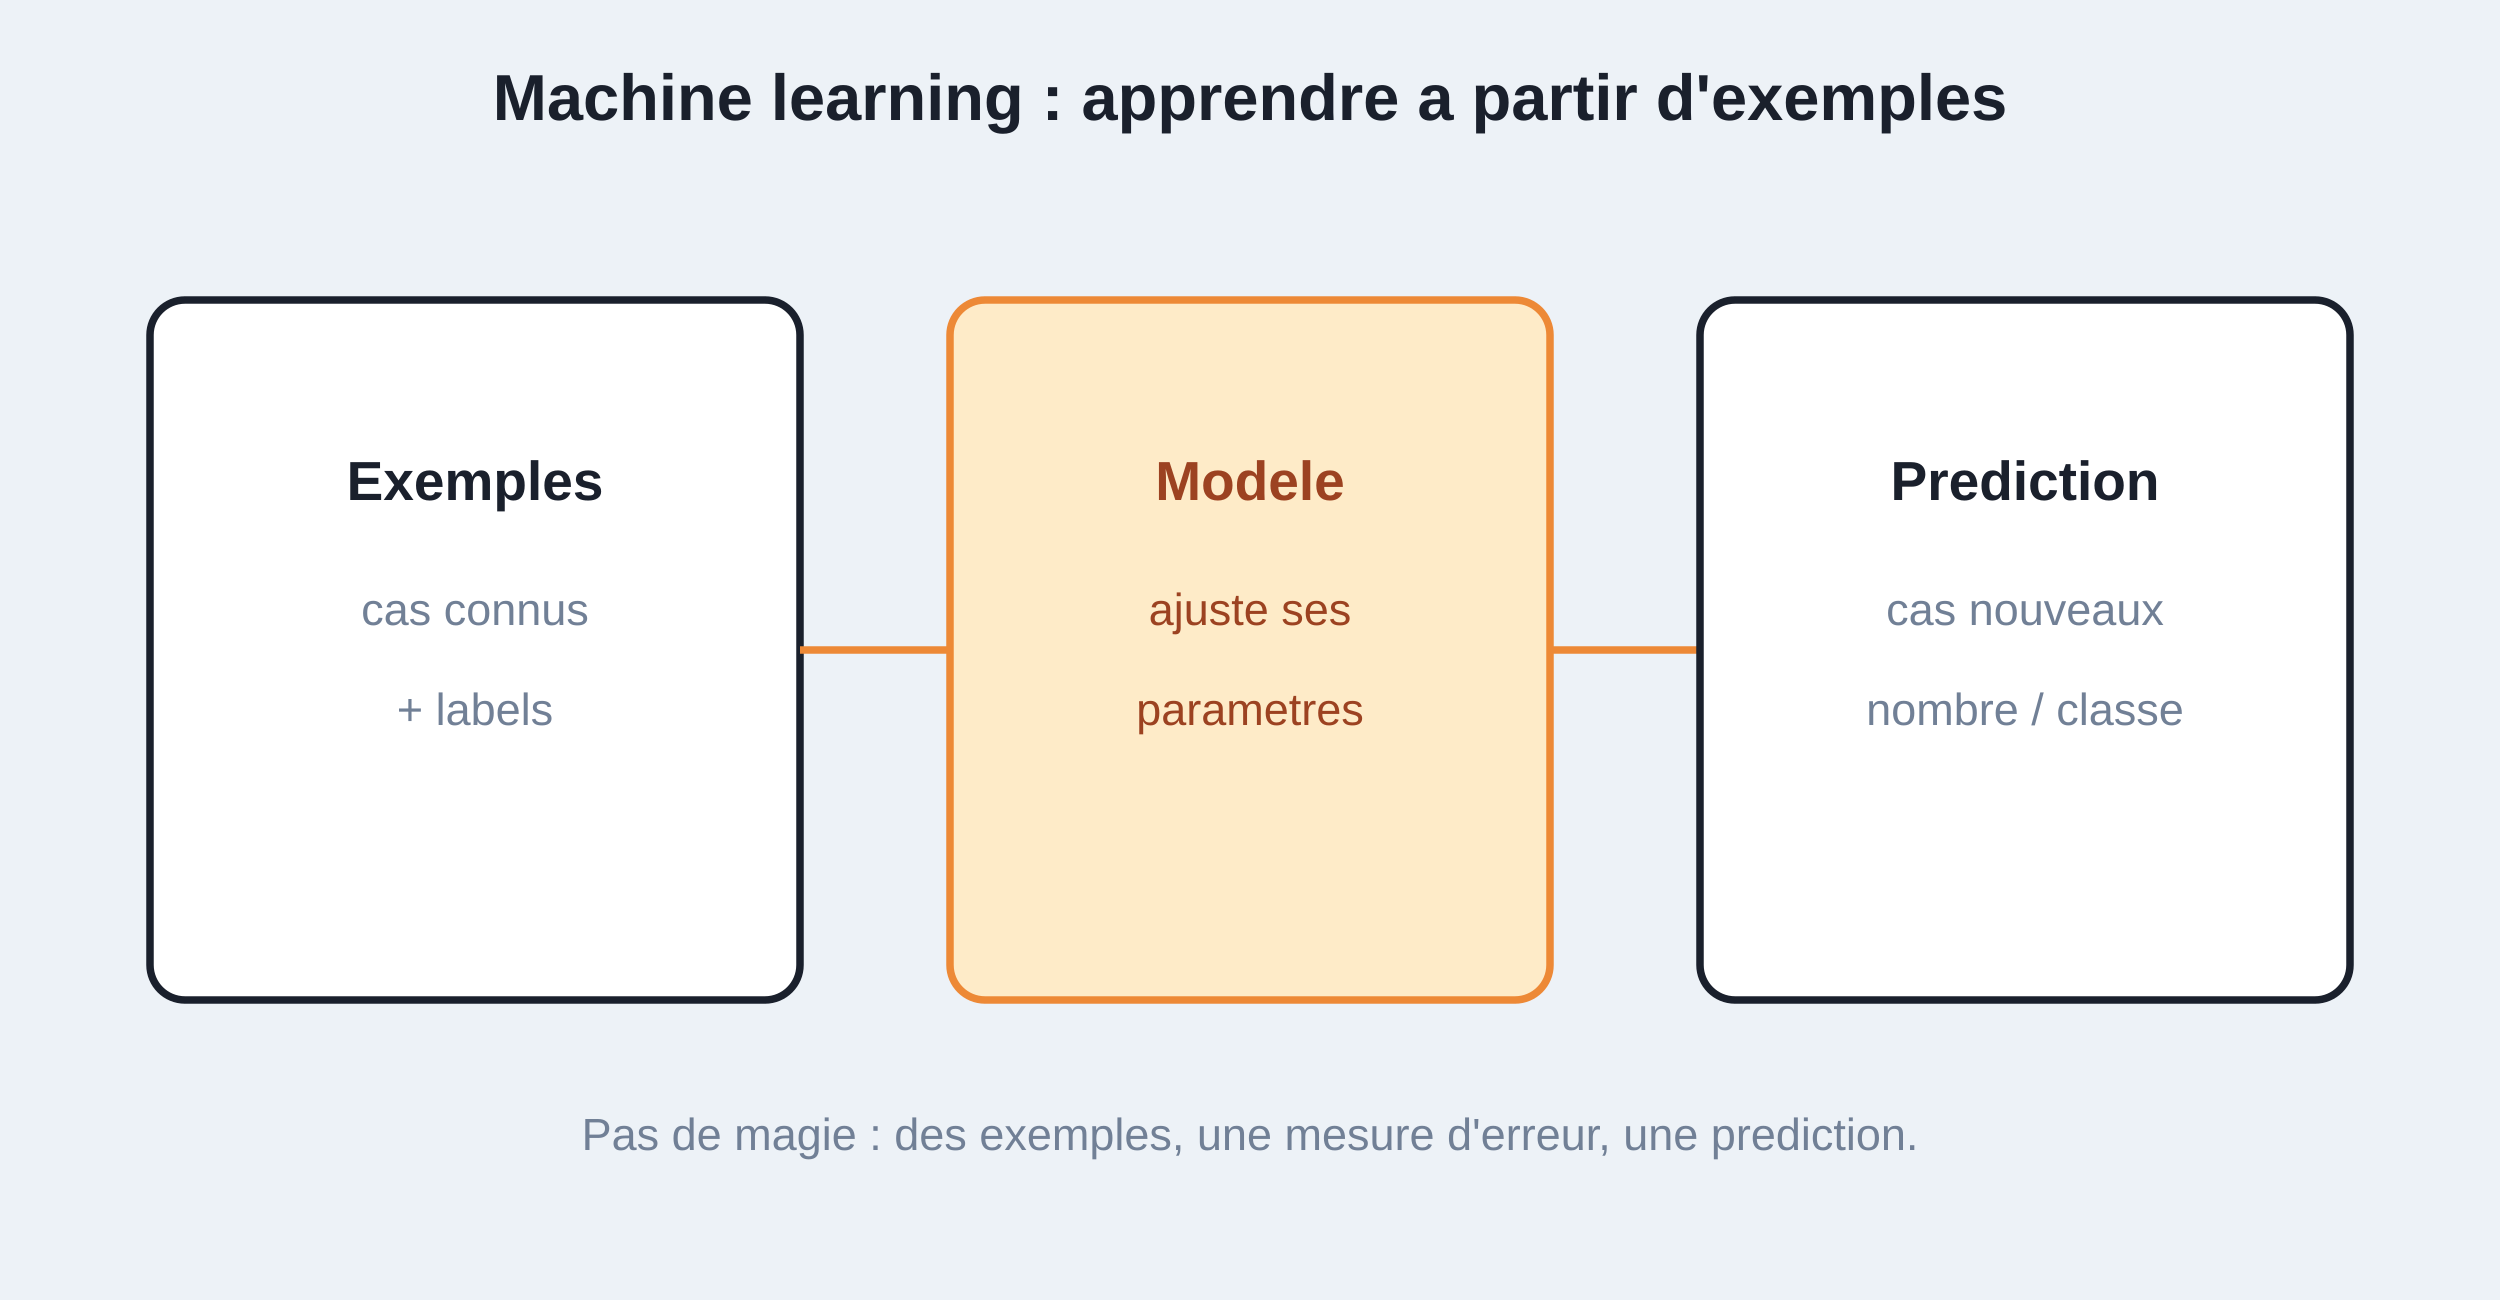
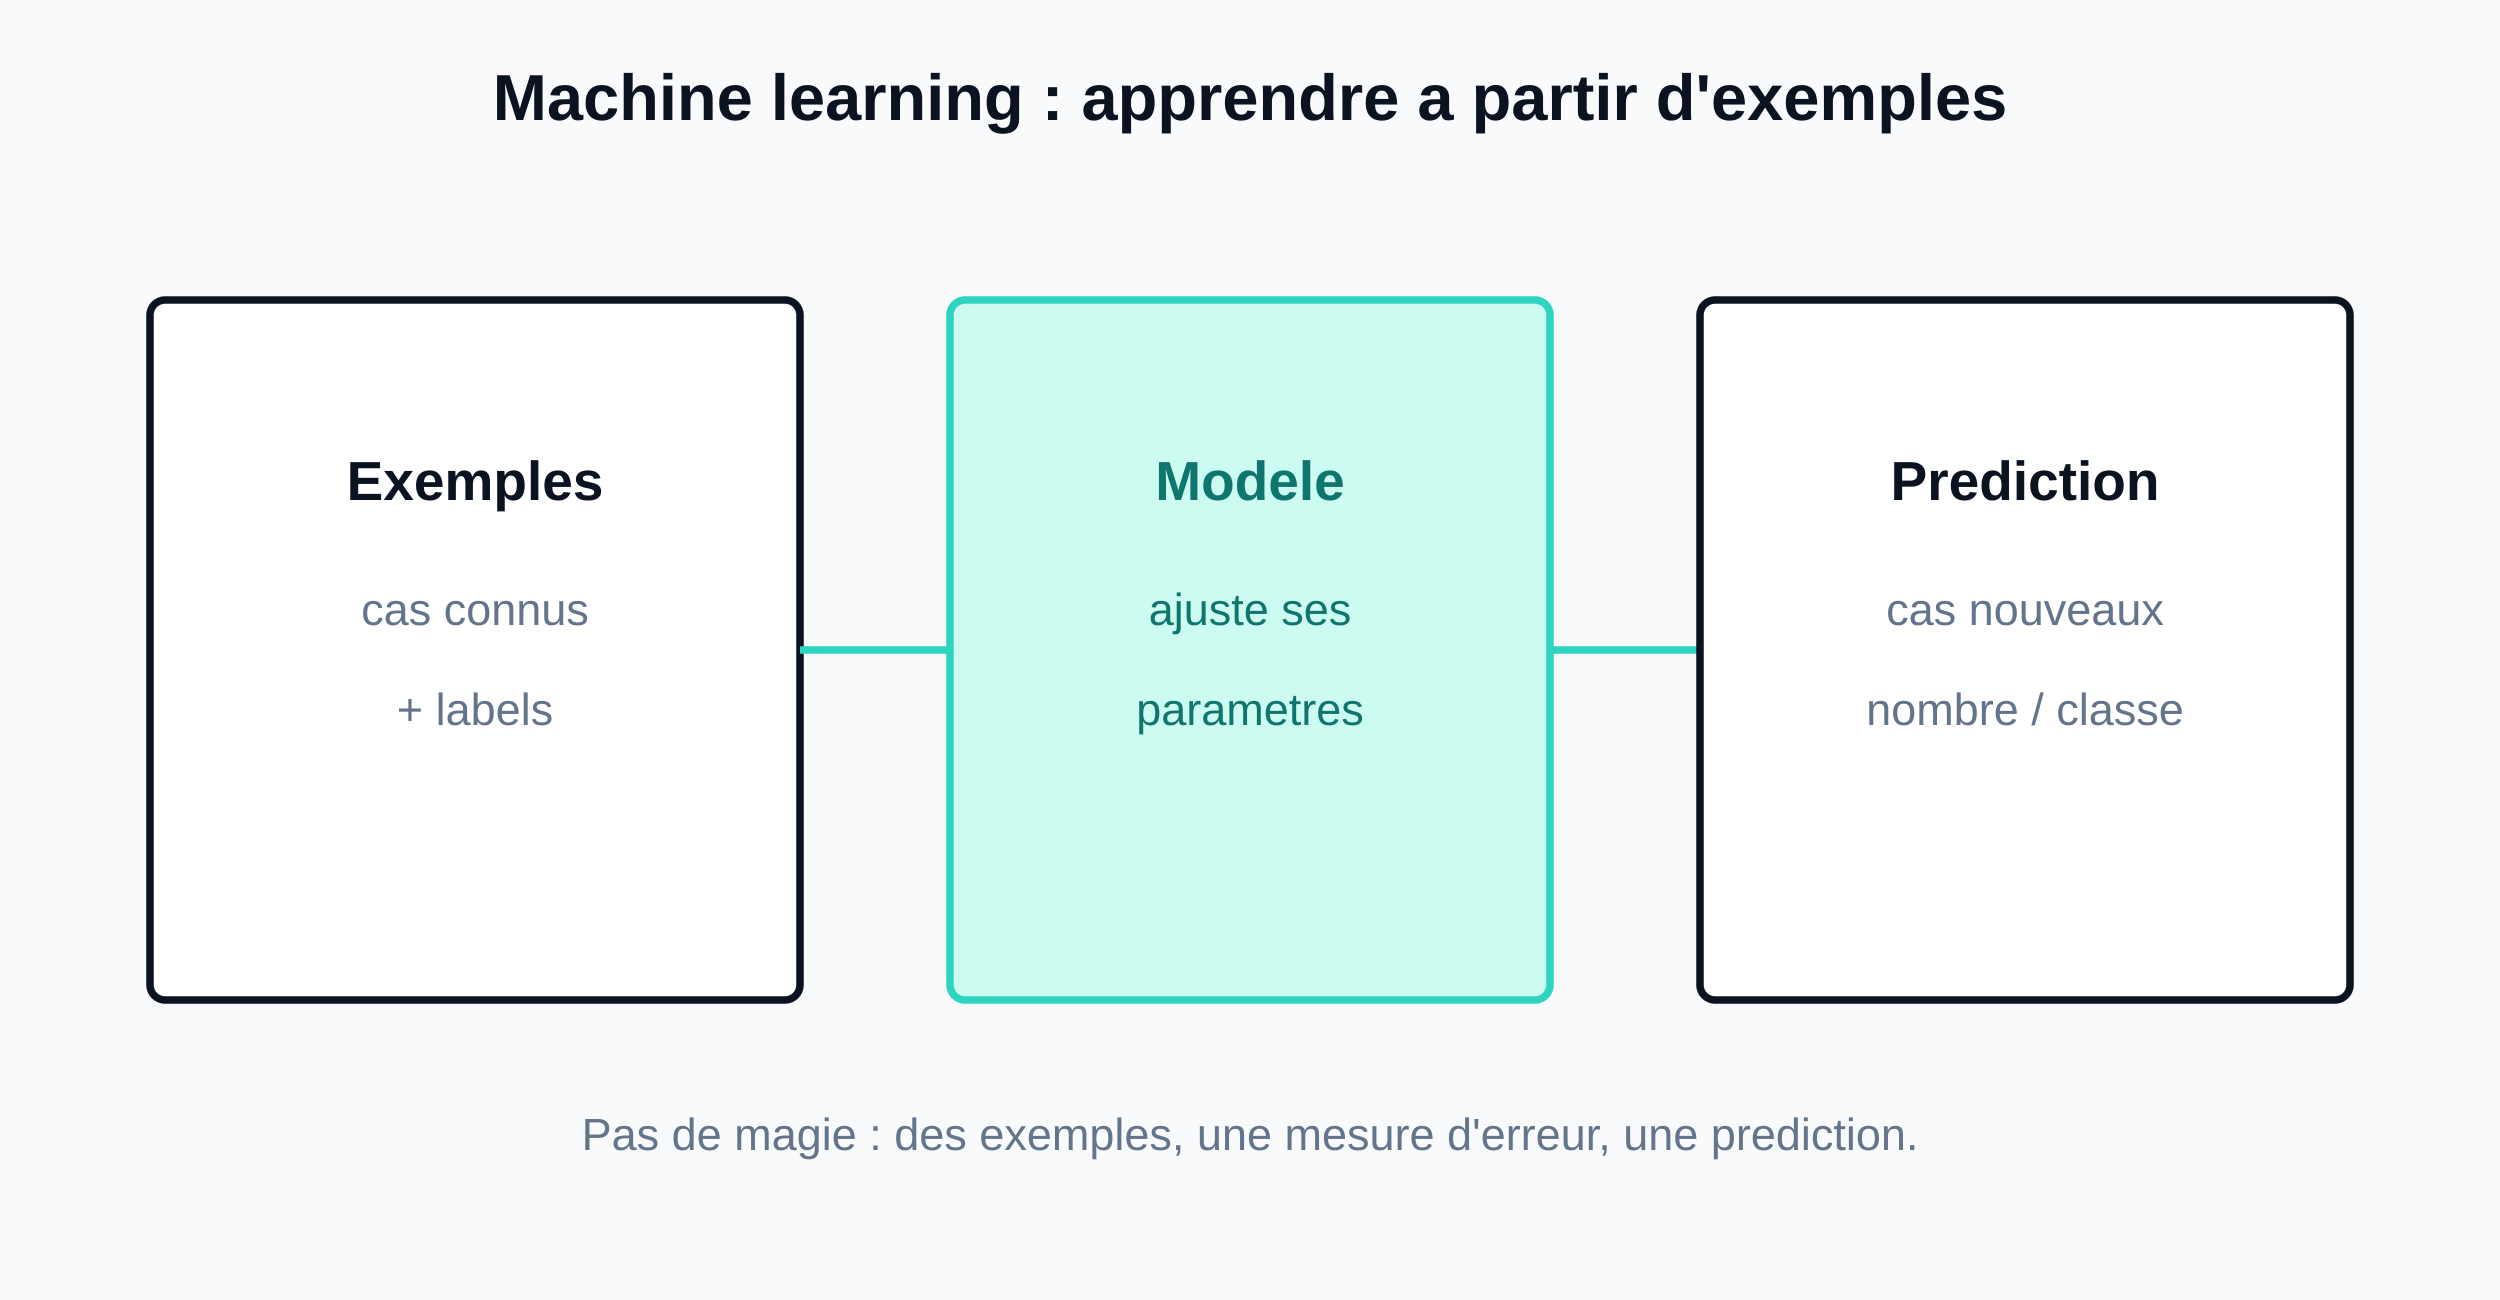
<svg xmlns="http://www.w3.org/2000/svg" width="1000" height="520" viewBox="0 0 1000 520">
-   <rect width="1000" height="520" fill="#edf2f7" />
-   <text x="500" y="48" text-anchor="middle" font-family="Segoe UI, Arial, sans-serif" font-size="26" fill="#1a202c" font-weight="700">Machine learning : apprendre a partir d'exemples</text>
-   <rect x="60" y="120" width="260" height="280" rx="14" fill="#ffffff" stroke="#1a202c" stroke-width="3" />
-   <text x="190" y="200" text-anchor="middle" font-family="Segoe UI, Arial, sans-serif" font-size="22" fill="#1a202c" font-weight="700">Exemples</text>
-   <text x="190" y="250" text-anchor="middle" font-family="Segoe UI, Arial, sans-serif" font-size="18" fill="#718096" font-weight="400">cas connus</text>
-   <text x="190" y="290" text-anchor="middle" font-family="Segoe UI, Arial, sans-serif" font-size="18" fill="#718096" font-weight="400">+ labels</text>
-   <line x1="320" y1="260" x2="380" y2="260" stroke="#ed8936" stroke-width="3" />
-   <rect x="380" y="120" width="240" height="280" rx="14" fill="#feebc8" stroke="#ed8936" stroke-width="3" />
-   <text x="500" y="200" text-anchor="middle" font-family="Segoe UI, Arial, sans-serif" font-size="22" fill="#9c4221" font-weight="700">Modele</text>
-   <text x="500" y="250" text-anchor="middle" font-family="Segoe UI, Arial, sans-serif" font-size="18" fill="#9c4221" font-weight="400">ajuste ses</text>
-   <text x="500" y="290" text-anchor="middle" font-family="Segoe UI, Arial, sans-serif" font-size="18" fill="#9c4221" font-weight="400">parametres</text>
-   <line x1="620" y1="260" x2="680" y2="260" stroke="#ed8936" stroke-width="3" />
-   <rect x="680" y="120" width="260" height="280" rx="14" fill="#ffffff" stroke="#1a202c" stroke-width="3" />
-   <text x="810" y="200" text-anchor="middle" font-family="Segoe UI, Arial, sans-serif" font-size="22" fill="#1a202c" font-weight="700">Prediction</text>
-   <text x="810" y="250" text-anchor="middle" font-family="Segoe UI, Arial, sans-serif" font-size="18" fill="#718096" font-weight="400">cas nouveaux</text>
-   <text x="810" y="290" text-anchor="middle" font-family="Segoe UI, Arial, sans-serif" font-size="18" fill="#718096" font-weight="400">nombre / classe</text>
-   <text x="500" y="460" text-anchor="middle" font-family="Segoe UI, Arial, sans-serif" font-size="18" fill="#718096" font-weight="400">Pas de magie : des exemples, une mesure d'erreur, une prediction.</text>
+   <rect width="1000" height="520" fill="#f8fafc" />
+   <text x="500" y="48" text-anchor="middle" font-family="Segoe UI, Arial, sans-serif" font-size="26" fill="#0b1220" font-weight="700">Machine learning : apprendre a partir d'exemples</text>
+   <rect x="60" y="120" width="260" height="280" rx="6" fill="#ffffff" stroke="#0b1220" stroke-width="3" />
+   <text x="190" y="200" text-anchor="middle" font-family="Segoe UI, Arial, sans-serif" font-size="22" fill="#0b1220" font-weight="700">Exemples</text>
+   <text x="190" y="250" text-anchor="middle" font-family="Segoe UI, Arial, sans-serif" font-size="18" fill="#64748b" font-weight="400">cas connus</text>
+   <text x="190" y="290" text-anchor="middle" font-family="Segoe UI, Arial, sans-serif" font-size="18" fill="#64748b" font-weight="400">+ labels</text>
+   <line x1="320" y1="260" x2="380" y2="260" stroke="#2dd4bf" stroke-width="3" />
+   <rect x="380" y="120" width="240" height="280" rx="6" fill="#ccfbf1" stroke="#2dd4bf" stroke-width="3" />
+   <text x="500" y="200" text-anchor="middle" font-family="Segoe UI, Arial, sans-serif" font-size="22" fill="#0f766e" font-weight="700">Modele</text>
+   <text x="500" y="250" text-anchor="middle" font-family="Segoe UI, Arial, sans-serif" font-size="18" fill="#0f766e" font-weight="400">ajuste ses</text>
+   <text x="500" y="290" text-anchor="middle" font-family="Segoe UI, Arial, sans-serif" font-size="18" fill="#0f766e" font-weight="400">parametres</text>
+   <line x1="620" y1="260" x2="680" y2="260" stroke="#2dd4bf" stroke-width="3" />
+   <rect x="680" y="120" width="260" height="280" rx="6" fill="#ffffff" stroke="#0b1220" stroke-width="3" />
+   <text x="810" y="200" text-anchor="middle" font-family="Segoe UI, Arial, sans-serif" font-size="22" fill="#0b1220" font-weight="700">Prediction</text>
+   <text x="810" y="250" text-anchor="middle" font-family="Segoe UI, Arial, sans-serif" font-size="18" fill="#64748b" font-weight="400">cas nouveaux</text>
+   <text x="810" y="290" text-anchor="middle" font-family="Segoe UI, Arial, sans-serif" font-size="18" fill="#64748b" font-weight="400">nombre / classe</text>
+   <text x="500" y="460" text-anchor="middle" font-family="Segoe UI, Arial, sans-serif" font-size="18" fill="#64748b" font-weight="400">Pas de magie : des exemples, une mesure d'erreur, une prediction.</text>
</svg>
